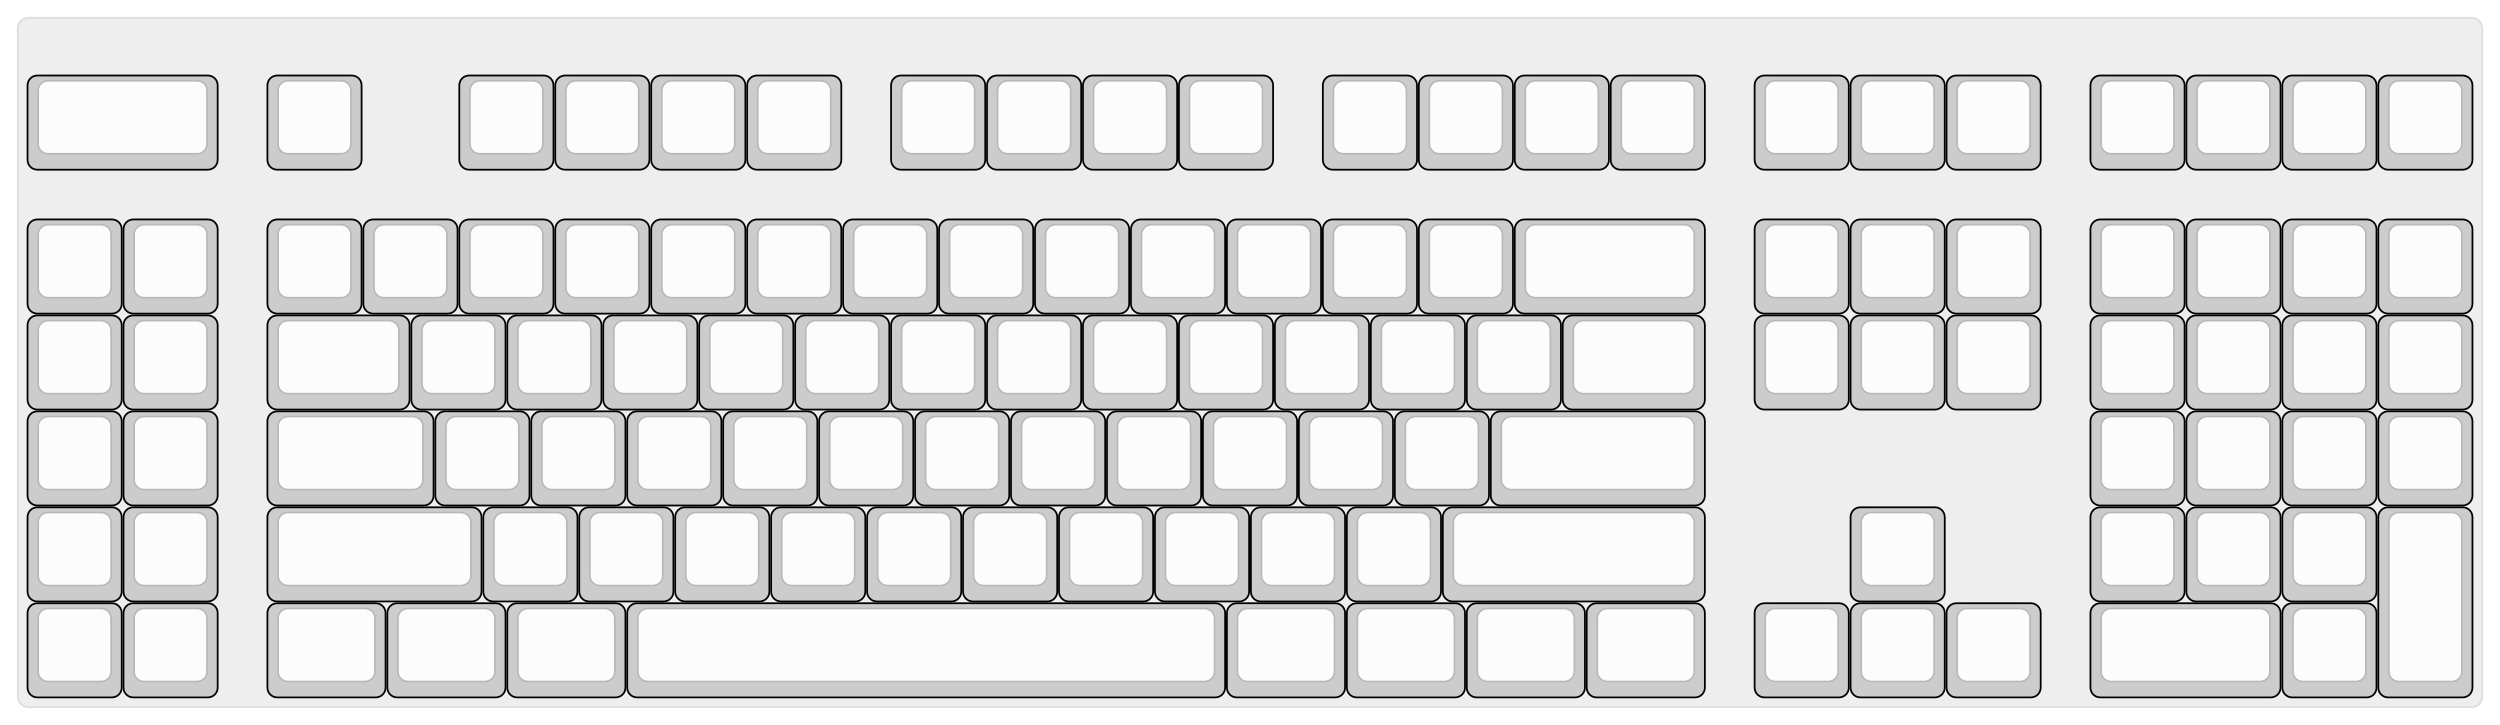
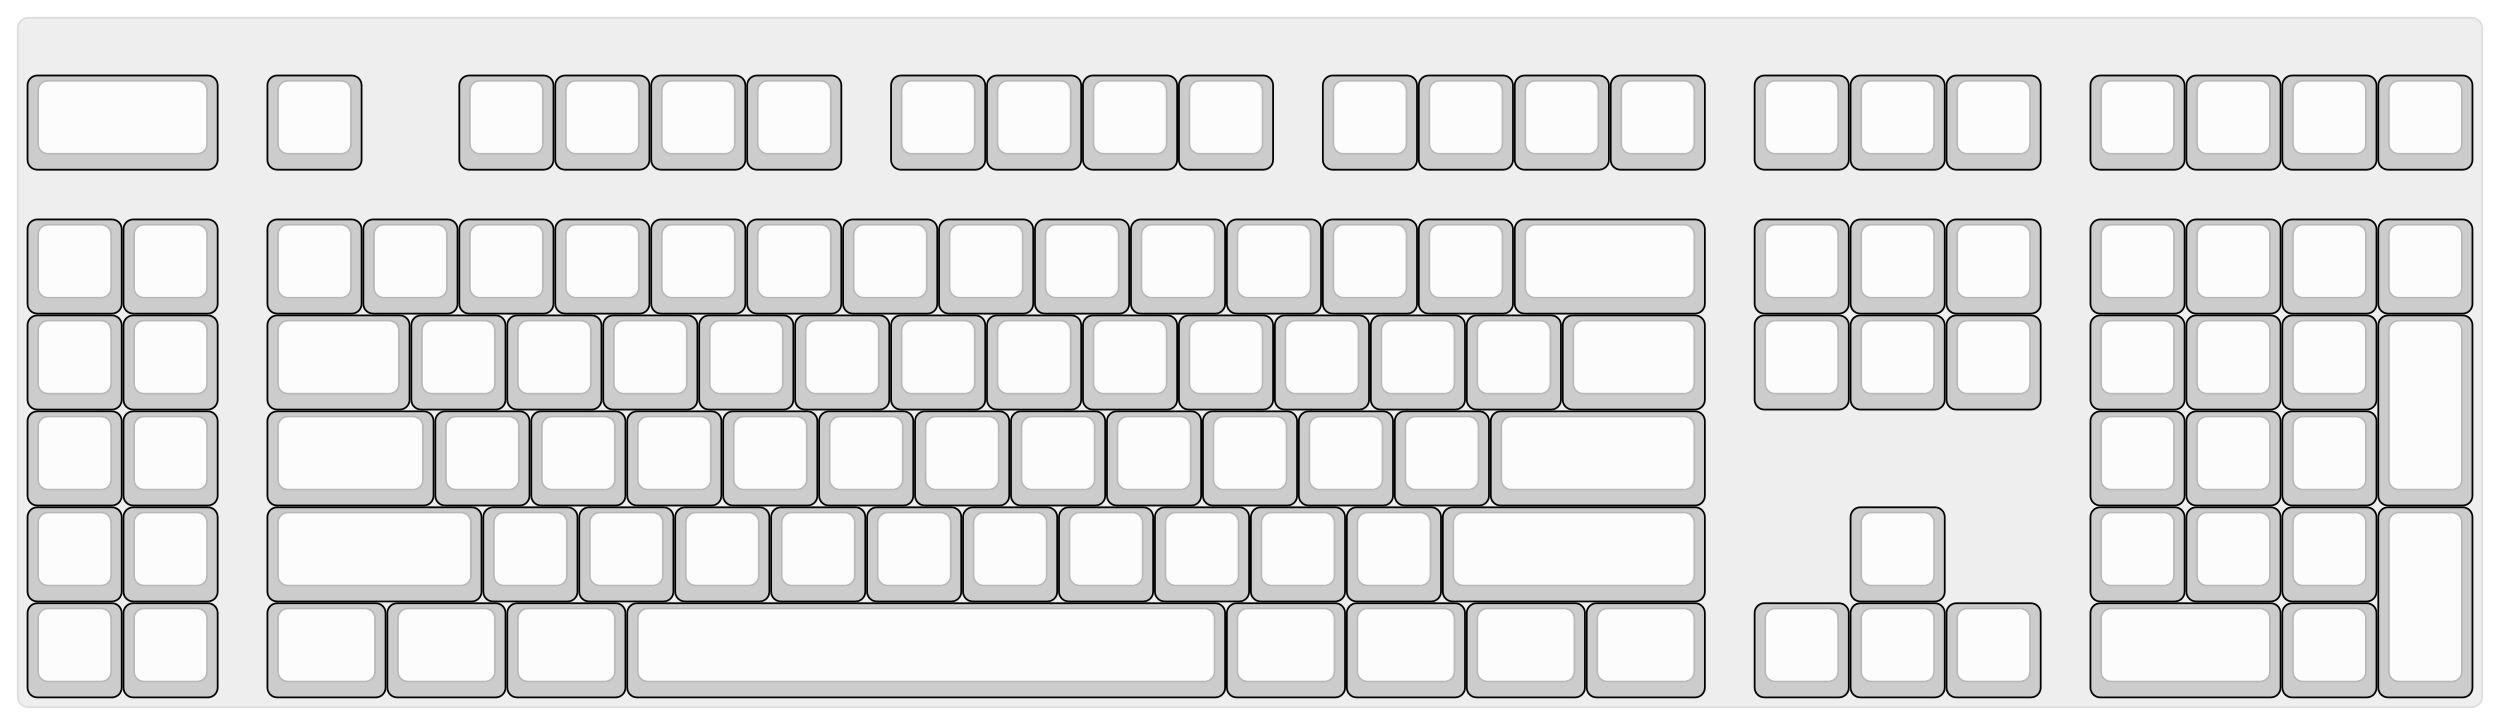
<svg xmlns="http://www.w3.org/2000/svg" xmlns:xlink="http://www.w3.org/1999/xlink" width="1407px" height="408px" viewBox="0 0 1407 408">
  <style type="text/css">
    .keycap .border { stroke: black; stroke-width: 2; }
    .keycap .inner.border { stroke: rgba(0,0,0,.1); }
    </style>
  <defs>
    <linearGradient id="DCS">
      <stop offset="0%" stop-color="black" stop-opacity="0" />
      <stop offset="40%" stop-color="black" stop-opacity="0.1" />
      <stop offset="60%" stop-color="black" stop-opacity="0.1" />
      <stop offset="100%" stop-color="black" stop-opacity="0" />
    </linearGradient>
    <linearGradient id="SPACE" x1="0%" x2="0%" y1="0%" y2="100%">
      <stop offset="0%" stop-color="black" stop-opacity="0.1" />
      <stop offset="20%" stop-color="black" stop-opacity="0.0" />
      <stop offset="40%" stop-color="black" stop-opacity="0.0" />
      <stop offset="100%" stop-color="black" stop-opacity="0.1" />
    </linearGradient>
    <radialGradient id="DSA">
      <stop offset="0%" stop-color="black" stop-opacity="0.1" />
      <stop offset="10%" stop-color="black" stop-opacity="0.1" />
      <stop offset="100%" stop-color="black" stop-opacity="0" />
    </radialGradient>
    <radialGradient id="SA" xlink:href="#DSA" />
  </defs>
  <g transform="translate(10,10)">
    <rect width="1387" height="388" stroke="#ddd" stroke-width="1" fill="#eeeeee" rx="6" />
    <g transform="translate(5,5)">
      <g class="  keycap">
        <rect x="1" y="28" width="106" height="52" rx="5" fill="#cccccc" class="outer border" />
        <rect x="1" y="28" width="106" height="52" rx="5" fill="#cccccc" />
        <rect x="7" y="31" width="94" height="40" rx="5" fill="#fcfcfc" class="inner border" />
        <rect x="7" y="31" width="94" height="40" rx="5" fill="#fcfcfc" />
      </g>
      <g class="  keycap">
        <rect x="136" y="28" width="52" height="52" rx="5" fill="#cccccc" class="outer border" />
        <rect x="136" y="28" width="52" height="52" rx="5" fill="#cccccc" />
        <rect x="142" y="31" width="40" height="40" rx="5" fill="#fcfcfc" class="inner border" />
        <rect x="142" y="31" width="40" height="40" rx="5" fill="#fcfcfc" />
      </g>
      <g class="  keycap">
        <rect x="244" y="28" width="52" height="52" rx="5" fill="#cccccc" class="outer border" />
        <rect x="244" y="28" width="52" height="52" rx="5" fill="#cccccc" />
        <rect x="250" y="31" width="40" height="40" rx="5" fill="#fcfcfc" class="inner border" />
        <rect x="250" y="31" width="40" height="40" rx="5" fill="#fcfcfc" />
      </g>
      <g class="  keycap">
        <rect x="298" y="28" width="52" height="52" rx="5" fill="#cccccc" class="outer border" />
        <rect x="298" y="28" width="52" height="52" rx="5" fill="#cccccc" />
        <rect x="304" y="31" width="40" height="40" rx="5" fill="#fcfcfc" class="inner border" />
        <rect x="304" y="31" width="40" height="40" rx="5" fill="#fcfcfc" />
      </g>
      <g class="  keycap">
        <rect x="352" y="28" width="52" height="52" rx="5" fill="#cccccc" class="outer border" />
        <rect x="352" y="28" width="52" height="52" rx="5" fill="#cccccc" />
        <rect x="358" y="31" width="40" height="40" rx="5" fill="#fcfcfc" class="inner border" />
        <rect x="358" y="31" width="40" height="40" rx="5" fill="#fcfcfc" />
      </g>
      <g class="  keycap">
        <rect x="406" y="28" width="52" height="52" rx="5" fill="#cccccc" class="outer border" />
        <rect x="406" y="28" width="52" height="52" rx="5" fill="#cccccc" />
        <rect x="412" y="31" width="40" height="40" rx="5" fill="#fcfcfc" class="inner border" />
        <rect x="412" y="31" width="40" height="40" rx="5" fill="#fcfcfc" />
      </g>
      <g class="  keycap">
        <rect x="487" y="28" width="52" height="52" rx="5" fill="#cccccc" class="outer border" />
        <rect x="487" y="28" width="52" height="52" rx="5" fill="#cccccc" />
        <rect x="493" y="31" width="40" height="40" rx="5" fill="#fcfcfc" class="inner border" />
        <rect x="493" y="31" width="40" height="40" rx="5" fill="#fcfcfc" />
      </g>
      <g class="  keycap">
        <rect x="541" y="28" width="52" height="52" rx="5" fill="#cccccc" class="outer border" />
        <rect x="541" y="28" width="52" height="52" rx="5" fill="#cccccc" />
        <rect x="547" y="31" width="40" height="40" rx="5" fill="#fcfcfc" class="inner border" />
        <rect x="547" y="31" width="40" height="40" rx="5" fill="#fcfcfc" />
      </g>
      <g class="  keycap">
        <rect x="595" y="28" width="52" height="52" rx="5" fill="#cccccc" class="outer border" />
        <rect x="595" y="28" width="52" height="52" rx="5" fill="#cccccc" />
        <rect x="601" y="31" width="40" height="40" rx="5" fill="#fcfcfc" class="inner border" />
        <rect x="601" y="31" width="40" height="40" rx="5" fill="#fcfcfc" />
      </g>
      <g class="  keycap">
        <rect x="649" y="28" width="52" height="52" rx="5" fill="#cccccc" class="outer border" />
        <rect x="649" y="28" width="52" height="52" rx="5" fill="#cccccc" />
        <rect x="655" y="31" width="40" height="40" rx="5" fill="#fcfcfc" class="inner border" />
        <rect x="655" y="31" width="40" height="40" rx="5" fill="#fcfcfc" />
      </g>
      <g class="  keycap">
        <rect x="730" y="28" width="52" height="52" rx="5" fill="#cccccc" class="outer border" />
        <rect x="730" y="28" width="52" height="52" rx="5" fill="#cccccc" />
        <rect x="736" y="31" width="40" height="40" rx="5" fill="#fcfcfc" class="inner border" />
        <rect x="736" y="31" width="40" height="40" rx="5" fill="#fcfcfc" />
      </g>
      <g class="  keycap">
        <rect x="784" y="28" width="52" height="52" rx="5" fill="#cccccc" class="outer border" />
        <rect x="784" y="28" width="52" height="52" rx="5" fill="#cccccc" />
        <rect x="790" y="31" width="40" height="40" rx="5" fill="#fcfcfc" class="inner border" />
        <rect x="790" y="31" width="40" height="40" rx="5" fill="#fcfcfc" />
      </g>
      <g class="  keycap">
        <rect x="838" y="28" width="52" height="52" rx="5" fill="#cccccc" class="outer border" />
        <rect x="838" y="28" width="52" height="52" rx="5" fill="#cccccc" />
        <rect x="844" y="31" width="40" height="40" rx="5" fill="#fcfcfc" class="inner border" />
        <rect x="844" y="31" width="40" height="40" rx="5" fill="#fcfcfc" />
      </g>
      <g class="  keycap">
        <rect x="892" y="28" width="52" height="52" rx="5" fill="#cccccc" class="outer border" />
        <rect x="892" y="28" width="52" height="52" rx="5" fill="#cccccc" />
        <rect x="898" y="31" width="40" height="40" rx="5" fill="#fcfcfc" class="inner border" />
        <rect x="898" y="31" width="40" height="40" rx="5" fill="#fcfcfc" />
      </g>
      <g class="  keycap">
        <rect x="973" y="28" width="52" height="52" rx="5" fill="#cccccc" class="outer border" />
        <rect x="973" y="28" width="52" height="52" rx="5" fill="#cccccc" />
        <rect x="979" y="31" width="40" height="40" rx="5" fill="#fcfcfc" class="inner border" />
        <rect x="979" y="31" width="40" height="40" rx="5" fill="#fcfcfc" />
      </g>
      <g class="  keycap">
        <rect x="1027" y="28" width="52" height="52" rx="5" fill="#cccccc" class="outer border" />
        <rect x="1027" y="28" width="52" height="52" rx="5" fill="#cccccc" />
        <rect x="1033" y="31" width="40" height="40" rx="5" fill="#fcfcfc" class="inner border" />
        <rect x="1033" y="31" width="40" height="40" rx="5" fill="#fcfcfc" />
      </g>
      <g class="  keycap">
        <rect x="1081" y="28" width="52" height="52" rx="5" fill="#cccccc" class="outer border" />
        <rect x="1081" y="28" width="52" height="52" rx="5" fill="#cccccc" />
        <rect x="1087" y="31" width="40" height="40" rx="5" fill="#fcfcfc" class="inner border" />
        <rect x="1087" y="31" width="40" height="40" rx="5" fill="#fcfcfc" />
      </g>
      <g class="  keycap">
        <rect x="1162" y="28" width="52" height="52" rx="5" fill="#cccccc" class="outer border" />
        <rect x="1162" y="28" width="52" height="52" rx="5" fill="#cccccc" />
        <rect x="1168" y="31" width="40" height="40" rx="5" fill="#fcfcfc" class="inner border" />
        <rect x="1168" y="31" width="40" height="40" rx="5" fill="#fcfcfc" />
      </g>
      <g class="  keycap">
        <rect x="1216" y="28" width="52" height="52" rx="5" fill="#cccccc" class="outer border" />
        <rect x="1216" y="28" width="52" height="52" rx="5" fill="#cccccc" />
        <rect x="1222" y="31" width="40" height="40" rx="5" fill="#fcfcfc" class="inner border" />
        <rect x="1222" y="31" width="40" height="40" rx="5" fill="#fcfcfc" />
      </g>
      <g class="  keycap">
        <rect x="1270" y="28" width="52" height="52" rx="5" fill="#cccccc" class="outer border" />
        <rect x="1270" y="28" width="52" height="52" rx="5" fill="#cccccc" />
        <rect x="1276" y="31" width="40" height="40" rx="5" fill="#fcfcfc" class="inner border" />
        <rect x="1276" y="31" width="40" height="40" rx="5" fill="#fcfcfc" />
      </g>
      <g class="  keycap">
        <rect x="1324" y="28" width="52" height="52" rx="5" fill="#cccccc" class="outer border" />
        <rect x="1324" y="28" width="52" height="52" rx="5" fill="#cccccc" />
        <rect x="1330" y="31" width="40" height="40" rx="5" fill="#fcfcfc" class="inner border" />
        <rect x="1330" y="31" width="40" height="40" rx="5" fill="#fcfcfc" />
      </g>
      <g class="  keycap">
        <rect x="1" y="109" width="52" height="52" rx="5" fill="#cccccc" class="outer border" />
        <rect x="1" y="109" width="52" height="52" rx="5" fill="#cccccc" />
        <rect x="7" y="112" width="40" height="40" rx="5" fill="#fcfcfc" class="inner border" />
        <rect x="7" y="112" width="40" height="40" rx="5" fill="#fcfcfc" />
      </g>
      <g class="  keycap">
        <rect x="55" y="109" width="52" height="52" rx="5" fill="#cccccc" class="outer border" />
        <rect x="55" y="109" width="52" height="52" rx="5" fill="#cccccc" />
        <rect x="61" y="112" width="40" height="40" rx="5" fill="#fcfcfc" class="inner border" />
        <rect x="61" y="112" width="40" height="40" rx="5" fill="#fcfcfc" />
      </g>
      <g class="  keycap">
        <rect x="136" y="109" width="52" height="52" rx="5" fill="#cccccc" class="outer border" />
        <rect x="136" y="109" width="52" height="52" rx="5" fill="#cccccc" />
        <rect x="142" y="112" width="40" height="40" rx="5" fill="#fcfcfc" class="inner border" />
        <rect x="142" y="112" width="40" height="40" rx="5" fill="#fcfcfc" />
      </g>
      <g class="  keycap">
        <rect x="190" y="109" width="52" height="52" rx="5" fill="#cccccc" class="outer border" />
        <rect x="190" y="109" width="52" height="52" rx="5" fill="#cccccc" />
        <rect x="196" y="112" width="40" height="40" rx="5" fill="#fcfcfc" class="inner border" />
        <rect x="196" y="112" width="40" height="40" rx="5" fill="#fcfcfc" />
      </g>
      <g class="  keycap">
        <rect x="244" y="109" width="52" height="52" rx="5" fill="#cccccc" class="outer border" />
        <rect x="244" y="109" width="52" height="52" rx="5" fill="#cccccc" />
        <rect x="250" y="112" width="40" height="40" rx="5" fill="#fcfcfc" class="inner border" />
        <rect x="250" y="112" width="40" height="40" rx="5" fill="#fcfcfc" />
      </g>
      <g class="  keycap">
        <rect x="298" y="109" width="52" height="52" rx="5" fill="#cccccc" class="outer border" />
        <rect x="298" y="109" width="52" height="52" rx="5" fill="#cccccc" />
        <rect x="304" y="112" width="40" height="40" rx="5" fill="#fcfcfc" class="inner border" />
        <rect x="304" y="112" width="40" height="40" rx="5" fill="#fcfcfc" />
      </g>
      <g class="  keycap">
        <rect x="352" y="109" width="52" height="52" rx="5" fill="#cccccc" class="outer border" />
        <rect x="352" y="109" width="52" height="52" rx="5" fill="#cccccc" />
        <rect x="358" y="112" width="40" height="40" rx="5" fill="#fcfcfc" class="inner border" />
        <rect x="358" y="112" width="40" height="40" rx="5" fill="#fcfcfc" />
      </g>
      <g class="  keycap">
        <rect x="406" y="109" width="52" height="52" rx="5" fill="#cccccc" class="outer border" />
        <rect x="406" y="109" width="52" height="52" rx="5" fill="#cccccc" />
        <rect x="412" y="112" width="40" height="40" rx="5" fill="#fcfcfc" class="inner border" />
        <rect x="412" y="112" width="40" height="40" rx="5" fill="#fcfcfc" />
      </g>
      <g class="  keycap">
        <rect x="460" y="109" width="52" height="52" rx="5" fill="#cccccc" class="outer border" />
        <rect x="460" y="109" width="52" height="52" rx="5" fill="#cccccc" />
        <rect x="466" y="112" width="40" height="40" rx="5" fill="#fcfcfc" class="inner border" />
        <rect x="466" y="112" width="40" height="40" rx="5" fill="#fcfcfc" />
      </g>
      <g class="  keycap">
        <rect x="514" y="109" width="52" height="52" rx="5" fill="#cccccc" class="outer border" />
        <rect x="514" y="109" width="52" height="52" rx="5" fill="#cccccc" />
        <rect x="520" y="112" width="40" height="40" rx="5" fill="#fcfcfc" class="inner border" />
        <rect x="520" y="112" width="40" height="40" rx="5" fill="#fcfcfc" />
      </g>
      <g class="  keycap">
        <rect x="568" y="109" width="52" height="52" rx="5" fill="#cccccc" class="outer border" />
        <rect x="568" y="109" width="52" height="52" rx="5" fill="#cccccc" />
        <rect x="574" y="112" width="40" height="40" rx="5" fill="#fcfcfc" class="inner border" />
        <rect x="574" y="112" width="40" height="40" rx="5" fill="#fcfcfc" />
      </g>
      <g class="  keycap">
        <rect x="622" y="109" width="52" height="52" rx="5" fill="#cccccc" class="outer border" />
        <rect x="622" y="109" width="52" height="52" rx="5" fill="#cccccc" />
        <rect x="628" y="112" width="40" height="40" rx="5" fill="#fcfcfc" class="inner border" />
        <rect x="628" y="112" width="40" height="40" rx="5" fill="#fcfcfc" />
      </g>
      <g class="  keycap">
        <rect x="676" y="109" width="52" height="52" rx="5" fill="#cccccc" class="outer border" />
        <rect x="676" y="109" width="52" height="52" rx="5" fill="#cccccc" />
        <rect x="682" y="112" width="40" height="40" rx="5" fill="#fcfcfc" class="inner border" />
        <rect x="682" y="112" width="40" height="40" rx="5" fill="#fcfcfc" />
      </g>
      <g class="  keycap">
        <rect x="730" y="109" width="52" height="52" rx="5" fill="#cccccc" class="outer border" />
        <rect x="730" y="109" width="52" height="52" rx="5" fill="#cccccc" />
        <rect x="736" y="112" width="40" height="40" rx="5" fill="#fcfcfc" class="inner border" />
        <rect x="736" y="112" width="40" height="40" rx="5" fill="#fcfcfc" />
      </g>
      <g class="  keycap">
        <rect x="784" y="109" width="52" height="52" rx="5" fill="#cccccc" class="outer border" />
        <rect x="784" y="109" width="52" height="52" rx="5" fill="#cccccc" />
        <rect x="790" y="112" width="40" height="40" rx="5" fill="#fcfcfc" class="inner border" />
        <rect x="790" y="112" width="40" height="40" rx="5" fill="#fcfcfc" />
      </g>
      <g class="  keycap">
        <rect x="838" y="109" width="106" height="52" rx="5" fill="#cccccc" class="outer border" />
        <rect x="838" y="109" width="106" height="52" rx="5" fill="#cccccc" />
        <rect x="844" y="112" width="94" height="40" rx="5" fill="#fcfcfc" class="inner border" />
        <rect x="844" y="112" width="94" height="40" rx="5" fill="#fcfcfc" />
      </g>
      <g class="  keycap">
        <rect x="973" y="109" width="52" height="52" rx="5" fill="#cccccc" class="outer border" />
        <rect x="973" y="109" width="52" height="52" rx="5" fill="#cccccc" />
        <rect x="979" y="112" width="40" height="40" rx="5" fill="#fcfcfc" class="inner border" />
        <rect x="979" y="112" width="40" height="40" rx="5" fill="#fcfcfc" />
      </g>
      <g class="  keycap">
        <rect x="1027" y="109" width="52" height="52" rx="5" fill="#cccccc" class="outer border" />
        <rect x="1027" y="109" width="52" height="52" rx="5" fill="#cccccc" />
        <rect x="1033" y="112" width="40" height="40" rx="5" fill="#fcfcfc" class="inner border" />
        <rect x="1033" y="112" width="40" height="40" rx="5" fill="#fcfcfc" />
      </g>
      <g class="  keycap">
        <rect x="1081" y="109" width="52" height="52" rx="5" fill="#cccccc" class="outer border" />
        <rect x="1081" y="109" width="52" height="52" rx="5" fill="#cccccc" />
        <rect x="1087" y="112" width="40" height="40" rx="5" fill="#fcfcfc" class="inner border" />
        <rect x="1087" y="112" width="40" height="40" rx="5" fill="#fcfcfc" />
      </g>
      <g class="  keycap">
        <rect x="1162" y="109" width="52" height="52" rx="5" fill="#cccccc" class="outer border" />
        <rect x="1162" y="109" width="52" height="52" rx="5" fill="#cccccc" />
        <rect x="1168" y="112" width="40" height="40" rx="5" fill="#fcfcfc" class="inner border" />
        <rect x="1168" y="112" width="40" height="40" rx="5" fill="#fcfcfc" />
      </g>
      <g class="  keycap">
        <rect x="1216" y="109" width="52" height="52" rx="5" fill="#cccccc" class="outer border" />
        <rect x="1216" y="109" width="52" height="52" rx="5" fill="#cccccc" />
        <rect x="1222" y="112" width="40" height="40" rx="5" fill="#fcfcfc" class="inner border" />
        <rect x="1222" y="112" width="40" height="40" rx="5" fill="#fcfcfc" />
      </g>
      <g class="  keycap">
        <rect x="1270" y="109" width="52" height="52" rx="5" fill="#cccccc" class="outer border" />
        <rect x="1270" y="109" width="52" height="52" rx="5" fill="#cccccc" />
        <rect x="1276" y="112" width="40" height="40" rx="5" fill="#fcfcfc" class="inner border" />
        <rect x="1276" y="112" width="40" height="40" rx="5" fill="#fcfcfc" />
      </g>
      <g class="  keycap">
        <rect x="1324" y="109" width="52" height="52" rx="5" fill="#cccccc" class="outer border" />
        <rect x="1324" y="109" width="52" height="52" rx="5" fill="#cccccc" />
        <rect x="1330" y="112" width="40" height="40" rx="5" fill="#fcfcfc" class="inner border" />
        <rect x="1330" y="112" width="40" height="40" rx="5" fill="#fcfcfc" />
      </g>
      <g class="  keycap">
        <rect x="1" y="163" width="52" height="52" rx="5" fill="#cccccc" class="outer border" />
        <rect x="1" y="163" width="52" height="52" rx="5" fill="#cccccc" />
        <rect x="7" y="166" width="40" height="40" rx="5" fill="#fcfcfc" class="inner border" />
        <rect x="7" y="166" width="40" height="40" rx="5" fill="#fcfcfc" />
      </g>
      <g class="  keycap">
        <rect x="55" y="163" width="52" height="52" rx="5" fill="#cccccc" class="outer border" />
        <rect x="55" y="163" width="52" height="52" rx="5" fill="#cccccc" />
        <rect x="61" y="166" width="40" height="40" rx="5" fill="#fcfcfc" class="inner border" />
        <rect x="61" y="166" width="40" height="40" rx="5" fill="#fcfcfc" />
      </g>
      <g class="  keycap">
        <rect x="136" y="163" width="79" height="52" rx="5" fill="#cccccc" class="outer border" />
        <rect x="136" y="163" width="79" height="52" rx="5" fill="#cccccc" />
        <rect x="142" y="166" width="67" height="40" rx="5" fill="#fcfcfc" class="inner border" />
        <rect x="142" y="166" width="67" height="40" rx="5" fill="#fcfcfc" />
      </g>
      <g class="  keycap">
        <rect x="217" y="163" width="52" height="52" rx="5" fill="#cccccc" class="outer border" />
        <rect x="217" y="163" width="52" height="52" rx="5" fill="#cccccc" />
        <rect x="223" y="166" width="40" height="40" rx="5" fill="#fcfcfc" class="inner border" />
        <rect x="223" y="166" width="40" height="40" rx="5" fill="#fcfcfc" />
      </g>
      <g class="  keycap">
        <rect x="271" y="163" width="52" height="52" rx="5" fill="#cccccc" class="outer border" />
        <rect x="271" y="163" width="52" height="52" rx="5" fill="#cccccc" />
        <rect x="277" y="166" width="40" height="40" rx="5" fill="#fcfcfc" class="inner border" />
        <rect x="277" y="166" width="40" height="40" rx="5" fill="#fcfcfc" />
      </g>
      <g class="  keycap">
        <rect x="325" y="163" width="52" height="52" rx="5" fill="#cccccc" class="outer border" />
        <rect x="325" y="163" width="52" height="52" rx="5" fill="#cccccc" />
        <rect x="331" y="166" width="40" height="40" rx="5" fill="#fcfcfc" class="inner border" />
        <rect x="331" y="166" width="40" height="40" rx="5" fill="#fcfcfc" />
      </g>
      <g class="  keycap">
        <rect x="379" y="163" width="52" height="52" rx="5" fill="#cccccc" class="outer border" />
        <rect x="379" y="163" width="52" height="52" rx="5" fill="#cccccc" />
        <rect x="385" y="166" width="40" height="40" rx="5" fill="#fcfcfc" class="inner border" />
        <rect x="385" y="166" width="40" height="40" rx="5" fill="#fcfcfc" />
      </g>
      <g class="  keycap">
        <rect x="433" y="163" width="52" height="52" rx="5" fill="#cccccc" class="outer border" />
        <rect x="433" y="163" width="52" height="52" rx="5" fill="#cccccc" />
        <rect x="439" y="166" width="40" height="40" rx="5" fill="#fcfcfc" class="inner border" />
        <rect x="439" y="166" width="40" height="40" rx="5" fill="#fcfcfc" />
      </g>
      <g class="  keycap">
        <rect x="487" y="163" width="52" height="52" rx="5" fill="#cccccc" class="outer border" />
        <rect x="487" y="163" width="52" height="52" rx="5" fill="#cccccc" />
        <rect x="493" y="166" width="40" height="40" rx="5" fill="#fcfcfc" class="inner border" />
        <rect x="493" y="166" width="40" height="40" rx="5" fill="#fcfcfc" />
      </g>
      <g class="  keycap">
        <rect x="541" y="163" width="52" height="52" rx="5" fill="#cccccc" class="outer border" />
        <rect x="541" y="163" width="52" height="52" rx="5" fill="#cccccc" />
        <rect x="547" y="166" width="40" height="40" rx="5" fill="#fcfcfc" class="inner border" />
        <rect x="547" y="166" width="40" height="40" rx="5" fill="#fcfcfc" />
      </g>
      <g class="  keycap">
        <rect x="595" y="163" width="52" height="52" rx="5" fill="#cccccc" class="outer border" />
        <rect x="595" y="163" width="52" height="52" rx="5" fill="#cccccc" />
        <rect x="601" y="166" width="40" height="40" rx="5" fill="#fcfcfc" class="inner border" />
        <rect x="601" y="166" width="40" height="40" rx="5" fill="#fcfcfc" />
      </g>
      <g class="  keycap">
        <rect x="649" y="163" width="52" height="52" rx="5" fill="#cccccc" class="outer border" />
        <rect x="649" y="163" width="52" height="52" rx="5" fill="#cccccc" />
        <rect x="655" y="166" width="40" height="40" rx="5" fill="#fcfcfc" class="inner border" />
        <rect x="655" y="166" width="40" height="40" rx="5" fill="#fcfcfc" />
      </g>
      <g class="  keycap">
        <rect x="703" y="163" width="52" height="52" rx="5" fill="#cccccc" class="outer border" />
        <rect x="703" y="163" width="52" height="52" rx="5" fill="#cccccc" />
        <rect x="709" y="166" width="40" height="40" rx="5" fill="#fcfcfc" class="inner border" />
        <rect x="709" y="166" width="40" height="40" rx="5" fill="#fcfcfc" />
      </g>
      <g class="  keycap">
        <rect x="757" y="163" width="52" height="52" rx="5" fill="#cccccc" class="outer border" />
        <rect x="757" y="163" width="52" height="52" rx="5" fill="#cccccc" />
        <rect x="763" y="166" width="40" height="40" rx="5" fill="#fcfcfc" class="inner border" />
        <rect x="763" y="166" width="40" height="40" rx="5" fill="#fcfcfc" />
      </g>
      <g class="  keycap">
        <rect x="811" y="163" width="52" height="52" rx="5" fill="#cccccc" class="outer border" />
        <rect x="811" y="163" width="52" height="52" rx="5" fill="#cccccc" />
        <rect x="817" y="166" width="40" height="40" rx="5" fill="#fcfcfc" class="inner border" />
        <rect x="817" y="166" width="40" height="40" rx="5" fill="#fcfcfc" />
      </g>
      <g class="  keycap">
        <rect x="865" y="163" width="79" height="52" rx="5" fill="#cccccc" class="outer border" />
        <rect x="865" y="163" width="79" height="52" rx="5" fill="#cccccc" />
        <rect x="871" y="166" width="67" height="40" rx="5" fill="#fcfcfc" class="inner border" />
        <rect x="871" y="166" width="67" height="40" rx="5" fill="#fcfcfc" />
      </g>
      <g class="  keycap">
        <rect x="973" y="163" width="52" height="52" rx="5" fill="#cccccc" class="outer border" />
        <rect x="973" y="163" width="52" height="52" rx="5" fill="#cccccc" />
        <rect x="979" y="166" width="40" height="40" rx="5" fill="#fcfcfc" class="inner border" />
        <rect x="979" y="166" width="40" height="40" rx="5" fill="#fcfcfc" />
      </g>
      <g class="  keycap">
        <rect x="1027" y="163" width="52" height="52" rx="5" fill="#cccccc" class="outer border" />
        <rect x="1027" y="163" width="52" height="52" rx="5" fill="#cccccc" />
        <rect x="1033" y="166" width="40" height="40" rx="5" fill="#fcfcfc" class="inner border" />
        <rect x="1033" y="166" width="40" height="40" rx="5" fill="#fcfcfc" />
      </g>
      <g class="  keycap">
        <rect x="1081" y="163" width="52" height="52" rx="5" fill="#cccccc" class="outer border" />
        <rect x="1081" y="163" width="52" height="52" rx="5" fill="#cccccc" />
        <rect x="1087" y="166" width="40" height="40" rx="5" fill="#fcfcfc" class="inner border" />
        <rect x="1087" y="166" width="40" height="40" rx="5" fill="#fcfcfc" />
      </g>
      <g class="  keycap">
        <rect x="1162" y="163" width="52" height="52" rx="5" fill="#cccccc" class="outer border" />
        <rect x="1162" y="163" width="52" height="52" rx="5" fill="#cccccc" />
        <rect x="1168" y="166" width="40" height="40" rx="5" fill="#fcfcfc" class="inner border" />
        <rect x="1168" y="166" width="40" height="40" rx="5" fill="#fcfcfc" />
      </g>
      <g class="  keycap">
        <rect x="1216" y="163" width="52" height="52" rx="5" fill="#cccccc" class="outer border" />
        <rect x="1216" y="163" width="52" height="52" rx="5" fill="#cccccc" />
        <rect x="1222" y="166" width="40" height="40" rx="5" fill="#fcfcfc" class="inner border" />
        <rect x="1222" y="166" width="40" height="40" rx="5" fill="#fcfcfc" />
      </g>
      <g class="  keycap">
        <rect x="1270" y="163" width="52" height="52" rx="5" fill="#cccccc" class="outer border" />
        <rect x="1270" y="163" width="52" height="52" rx="5" fill="#cccccc" />
        <rect x="1276" y="166" width="40" height="40" rx="5" fill="#fcfcfc" class="inner border" />
        <rect x="1276" y="166" width="40" height="40" rx="5" fill="#fcfcfc" />
      </g>
      <g class="  keycap">
-         <rect x="1324" y="163" width="52" height="52" rx="5" fill="#cccccc" class="outer border" />
-         <rect x="1324" y="163" width="52" height="52" rx="5" fill="#cccccc" />
-         <rect x="1330" y="166" width="40" height="40" rx="5" fill="#fcfcfc" class="inner border" />
-         <rect x="1330" y="166" width="40" height="40" rx="5" fill="#fcfcfc" />
+         <rect x="1324" y="163" width="52" height="106" rx="5" fill="#cccccc" class="outer border" />
+         <rect x="1324" y="163" width="52" height="106" rx="5" fill="#cccccc" />
+         <rect x="1330" y="166" width="40" height="94" rx="5" fill="#fcfcfc" class="inner border" />
+         <rect x="1330" y="166" width="40" height="94" rx="5" fill="#fcfcfc" />
      </g>
      <g class="  keycap">
        <rect x="1" y="217" width="52" height="52" rx="5" fill="#cccccc" class="outer border" />
        <rect x="1" y="217" width="52" height="52" rx="5" fill="#cccccc" />
        <rect x="7" y="220" width="40" height="40" rx="5" fill="#fcfcfc" class="inner border" />
        <rect x="7" y="220" width="40" height="40" rx="5" fill="#fcfcfc" />
      </g>
      <g class="  keycap">
        <rect x="55" y="217" width="52" height="52" rx="5" fill="#cccccc" class="outer border" />
        <rect x="55" y="217" width="52" height="52" rx="5" fill="#cccccc" />
        <rect x="61" y="220" width="40" height="40" rx="5" fill="#fcfcfc" class="inner border" />
        <rect x="61" y="220" width="40" height="40" rx="5" fill="#fcfcfc" />
      </g>
      <g class="  keycap">
        <rect x="136" y="217" width="92.5" height="52" rx="5" fill="#cccccc" class="outer border" />
        <rect x="136" y="217" width="92.5" height="52" rx="5" fill="#cccccc" />
        <rect x="142" y="220" width="80.5" height="40" rx="5" fill="#fcfcfc" class="inner border" />
        <rect x="142" y="220" width="80.5" height="40" rx="5" fill="#fcfcfc" />
      </g>
      <g class="  keycap">
        <rect x="230.5" y="217" width="52" height="52" rx="5" fill="#cccccc" class="outer border" />
        <rect x="230.5" y="217" width="52" height="52" rx="5" fill="#cccccc" />
        <rect x="236.5" y="220" width="40" height="40" rx="5" fill="#fcfcfc" class="inner border" />
        <rect x="236.5" y="220" width="40" height="40" rx="5" fill="#fcfcfc" />
      </g>
      <g class="  keycap">
        <rect x="284.5" y="217" width="52" height="52" rx="5" fill="#cccccc" class="outer border" />
        <rect x="284.5" y="217" width="52" height="52" rx="5" fill="#cccccc" />
        <rect x="290.5" y="220" width="40" height="40" rx="5" fill="#fcfcfc" class="inner border" />
        <rect x="290.5" y="220" width="40" height="40" rx="5" fill="#fcfcfc" />
      </g>
      <g class="  keycap">
        <rect x="338.5" y="217" width="52" height="52" rx="5" fill="#cccccc" class="outer border" />
        <rect x="338.5" y="217" width="52" height="52" rx="5" fill="#cccccc" />
        <rect x="344.5" y="220" width="40" height="40" rx="5" fill="#fcfcfc" class="inner border" />
        <rect x="344.5" y="220" width="40" height="40" rx="5" fill="#fcfcfc" />
      </g>
      <g class="  keycap">
        <rect x="392.5" y="217" width="52" height="52" rx="5" fill="#cccccc" class="outer border" />
        <rect x="392.5" y="217" width="52" height="52" rx="5" fill="#cccccc" />
        <rect x="398.5" y="220" width="40" height="40" rx="5" fill="#fcfcfc" class="inner border" />
        <rect x="398.5" y="220" width="40" height="40" rx="5" fill="#fcfcfc" />
      </g>
      <g class="  keycap">
        <rect x="446.5" y="217" width="52" height="52" rx="5" fill="#cccccc" class="outer border" />
        <rect x="446.5" y="217" width="52" height="52" rx="5" fill="#cccccc" />
        <rect x="452.5" y="220" width="40" height="40" rx="5" fill="#fcfcfc" class="inner border" />
        <rect x="452.5" y="220" width="40" height="40" rx="5" fill="#fcfcfc" />
      </g>
      <g class="  keycap">
        <rect x="500.5" y="217" width="52" height="52" rx="5" fill="#cccccc" class="outer border" />
        <rect x="500.5" y="217" width="52" height="52" rx="5" fill="#cccccc" />
        <rect x="506.5" y="220" width="40" height="40" rx="5" fill="#fcfcfc" class="inner border" />
        <rect x="506.5" y="220" width="40" height="40" rx="5" fill="#fcfcfc" />
      </g>
      <g class="  keycap">
        <rect x="554.5" y="217" width="52" height="52" rx="5" fill="#cccccc" class="outer border" />
        <rect x="554.5" y="217" width="52" height="52" rx="5" fill="#cccccc" />
        <rect x="560.5" y="220" width="40" height="40" rx="5" fill="#fcfcfc" class="inner border" />
        <rect x="560.5" y="220" width="40" height="40" rx="5" fill="#fcfcfc" />
      </g>
      <g class="  keycap">
        <rect x="608.5" y="217" width="52" height="52" rx="5" fill="#cccccc" class="outer border" />
        <rect x="608.5" y="217" width="52" height="52" rx="5" fill="#cccccc" />
        <rect x="614.5" y="220" width="40" height="40" rx="5" fill="#fcfcfc" class="inner border" />
        <rect x="614.5" y="220" width="40" height="40" rx="5" fill="#fcfcfc" />
      </g>
      <g class="  keycap">
        <rect x="662.5" y="217" width="52" height="52" rx="5" fill="#cccccc" class="outer border" />
        <rect x="662.5" y="217" width="52" height="52" rx="5" fill="#cccccc" />
        <rect x="668.5" y="220" width="40" height="40" rx="5" fill="#fcfcfc" class="inner border" />
        <rect x="668.5" y="220" width="40" height="40" rx="5" fill="#fcfcfc" />
      </g>
      <g class="  keycap">
        <rect x="716.5" y="217" width="52" height="52" rx="5" fill="#cccccc" class="outer border" />
        <rect x="716.5" y="217" width="52" height="52" rx="5" fill="#cccccc" />
        <rect x="722.5" y="220" width="40" height="40" rx="5" fill="#fcfcfc" class="inner border" />
        <rect x="722.5" y="220" width="40" height="40" rx="5" fill="#fcfcfc" />
      </g>
      <g class="  keycap">
        <rect x="770.5" y="217" width="52" height="52" rx="5" fill="#cccccc" class="outer border" />
        <rect x="770.5" y="217" width="52" height="52" rx="5" fill="#cccccc" />
        <rect x="776.5" y="220" width="40" height="40" rx="5" fill="#fcfcfc" class="inner border" />
        <rect x="776.5" y="220" width="40" height="40" rx="5" fill="#fcfcfc" />
      </g>
      <g class="  keycap">
        <rect x="824.5" y="217" width="119.5" height="52" rx="5" fill="#cccccc" class="outer border" />
        <rect x="824.5" y="217" width="119.5" height="52" rx="5" fill="#cccccc" />
        <rect x="830.5" y="220" width="107.5" height="40" rx="5" fill="#fcfcfc" class="inner border" />
        <rect x="830.5" y="220" width="107.5" height="40" rx="5" fill="#fcfcfc" />
      </g>
      <g class="  keycap">
        <rect x="1162" y="217" width="52" height="52" rx="5" fill="#cccccc" class="outer border" />
        <rect x="1162" y="217" width="52" height="52" rx="5" fill="#cccccc" />
        <rect x="1168" y="220" width="40" height="40" rx="5" fill="#fcfcfc" class="inner border" />
        <rect x="1168" y="220" width="40" height="40" rx="5" fill="#fcfcfc" />
      </g>
      <g class="  keycap">
        <rect x="1216" y="217" width="52" height="52" rx="5" fill="#cccccc" class="outer border" />
        <rect x="1216" y="217" width="52" height="52" rx="5" fill="#cccccc" />
        <rect x="1222" y="220" width="40" height="40" rx="5" fill="#fcfcfc" class="inner border" />
        <rect x="1222" y="220" width="40" height="40" rx="5" fill="#fcfcfc" />
      </g>
      <g class="  keycap">
        <rect x="1270" y="217" width="52" height="52" rx="5" fill="#cccccc" class="outer border" />
        <rect x="1270" y="217" width="52" height="52" rx="5" fill="#cccccc" />
        <rect x="1276" y="220" width="40" height="40" rx="5" fill="#fcfcfc" class="inner border" />
        <rect x="1276" y="220" width="40" height="40" rx="5" fill="#fcfcfc" />
      </g>
      <g class="  keycap">
-         <rect x="1324" y="217" width="52" height="52" rx="5" fill="#cccccc" class="outer border" />
-         <rect x="1324" y="217" width="52" height="52" rx="5" fill="#cccccc" />
-         <rect x="1330" y="220" width="40" height="40" rx="5" fill="#fcfcfc" class="inner border" />
-         <rect x="1330" y="220" width="40" height="40" rx="5" fill="#fcfcfc" />
-       </g>
-       <g class="  keycap">
        <rect x="1" y="271" width="52" height="52" rx="5" fill="#cccccc" class="outer border" />
        <rect x="1" y="271" width="52" height="52" rx="5" fill="#cccccc" />
        <rect x="7" y="274" width="40" height="40" rx="5" fill="#fcfcfc" class="inner border" />
        <rect x="7" y="274" width="40" height="40" rx="5" fill="#fcfcfc" />
      </g>
      <g class="  keycap">
        <rect x="55" y="271" width="52" height="52" rx="5" fill="#cccccc" class="outer border" />
        <rect x="55" y="271" width="52" height="52" rx="5" fill="#cccccc" />
        <rect x="61" y="274" width="40" height="40" rx="5" fill="#fcfcfc" class="inner border" />
        <rect x="61" y="274" width="40" height="40" rx="5" fill="#fcfcfc" />
      </g>
      <g class="  keycap">
        <rect x="136" y="271" width="119.5" height="52" rx="5" fill="#cccccc" class="outer border" />
        <rect x="136" y="271" width="119.5" height="52" rx="5" fill="#cccccc" />
        <rect x="142" y="274" width="107.5" height="40" rx="5" fill="#fcfcfc" class="inner border" />
        <rect x="142" y="274" width="107.5" height="40" rx="5" fill="#fcfcfc" />
      </g>
      <g class="  keycap">
        <rect x="257.5" y="271" width="52" height="52" rx="5" fill="#cccccc" class="outer border" />
        <rect x="257.5" y="271" width="52" height="52" rx="5" fill="#cccccc" />
        <rect x="263.5" y="274" width="40" height="40" rx="5" fill="#fcfcfc" class="inner border" />
        <rect x="263.5" y="274" width="40" height="40" rx="5" fill="#fcfcfc" />
      </g>
      <g class="  keycap">
        <rect x="311.5" y="271" width="52" height="52" rx="5" fill="#cccccc" class="outer border" />
        <rect x="311.5" y="271" width="52" height="52" rx="5" fill="#cccccc" />
        <rect x="317.5" y="274" width="40" height="40" rx="5" fill="#fcfcfc" class="inner border" />
        <rect x="317.5" y="274" width="40" height="40" rx="5" fill="#fcfcfc" />
      </g>
      <g class="  keycap">
        <rect x="365.5" y="271" width="52" height="52" rx="5" fill="#cccccc" class="outer border" />
        <rect x="365.5" y="271" width="52" height="52" rx="5" fill="#cccccc" />
        <rect x="371.5" y="274" width="40" height="40" rx="5" fill="#fcfcfc" class="inner border" />
        <rect x="371.5" y="274" width="40" height="40" rx="5" fill="#fcfcfc" />
      </g>
      <g class="  keycap">
        <rect x="419.5" y="271" width="52" height="52" rx="5" fill="#cccccc" class="outer border" />
        <rect x="419.5" y="271" width="52" height="52" rx="5" fill="#cccccc" />
        <rect x="425.5" y="274" width="40" height="40" rx="5" fill="#fcfcfc" class="inner border" />
        <rect x="425.5" y="274" width="40" height="40" rx="5" fill="#fcfcfc" />
      </g>
      <g class="  keycap">
        <rect x="473.5" y="271" width="52" height="52" rx="5" fill="#cccccc" class="outer border" />
        <rect x="473.5" y="271" width="52" height="52" rx="5" fill="#cccccc" />
        <rect x="479.5" y="274" width="40" height="40" rx="5" fill="#fcfcfc" class="inner border" />
        <rect x="479.5" y="274" width="40" height="40" rx="5" fill="#fcfcfc" />
      </g>
      <g class="  keycap">
        <rect x="527.5" y="271" width="52" height="52" rx="5" fill="#cccccc" class="outer border" />
        <rect x="527.5" y="271" width="52" height="52" rx="5" fill="#cccccc" />
        <rect x="533.5" y="274" width="40" height="40" rx="5" fill="#fcfcfc" class="inner border" />
        <rect x="533.5" y="274" width="40" height="40" rx="5" fill="#fcfcfc" />
      </g>
      <g class="  keycap">
        <rect x="581.5" y="271" width="52" height="52" rx="5" fill="#cccccc" class="outer border" />
        <rect x="581.5" y="271" width="52" height="52" rx="5" fill="#cccccc" />
        <rect x="587.5" y="274" width="40" height="40" rx="5" fill="#fcfcfc" class="inner border" />
        <rect x="587.5" y="274" width="40" height="40" rx="5" fill="#fcfcfc" />
      </g>
      <g class="  keycap">
        <rect x="635.5" y="271" width="52" height="52" rx="5" fill="#cccccc" class="outer border" />
        <rect x="635.5" y="271" width="52" height="52" rx="5" fill="#cccccc" />
        <rect x="641.5" y="274" width="40" height="40" rx="5" fill="#fcfcfc" class="inner border" />
        <rect x="641.5" y="274" width="40" height="40" rx="5" fill="#fcfcfc" />
      </g>
      <g class="  keycap">
        <rect x="689.5" y="271" width="52" height="52" rx="5" fill="#cccccc" class="outer border" />
        <rect x="689.5" y="271" width="52" height="52" rx="5" fill="#cccccc" />
        <rect x="695.5" y="274" width="40" height="40" rx="5" fill="#fcfcfc" class="inner border" />
        <rect x="695.5" y="274" width="40" height="40" rx="5" fill="#fcfcfc" />
      </g>
      <g class="  keycap">
        <rect x="743.5" y="271" width="52" height="52" rx="5" fill="#cccccc" class="outer border" />
        <rect x="743.5" y="271" width="52" height="52" rx="5" fill="#cccccc" />
        <rect x="749.5" y="274" width="40" height="40" rx="5" fill="#fcfcfc" class="inner border" />
        <rect x="749.5" y="274" width="40" height="40" rx="5" fill="#fcfcfc" />
      </g>
      <g class="  keycap">
        <rect x="797.5" y="271" width="146.5" height="52" rx="5" fill="#cccccc" class="outer border" />
        <rect x="797.5" y="271" width="146.5" height="52" rx="5" fill="#cccccc" />
        <rect x="803.5" y="274" width="134.5" height="40" rx="5" fill="#fcfcfc" class="inner border" />
        <rect x="803.5" y="274" width="134.5" height="40" rx="5" fill="#fcfcfc" />
      </g>
      <g class="  keycap">
        <rect x="1027" y="271" width="52" height="52" rx="5" fill="#cccccc" class="outer border" />
        <rect x="1027" y="271" width="52" height="52" rx="5" fill="#cccccc" />
        <rect x="1033" y="274" width="40" height="40" rx="5" fill="#fcfcfc" class="inner border" />
        <rect x="1033" y="274" width="40" height="40" rx="5" fill="#fcfcfc" />
      </g>
      <g class="  keycap">
        <rect x="1162" y="271" width="52" height="52" rx="5" fill="#cccccc" class="outer border" />
        <rect x="1162" y="271" width="52" height="52" rx="5" fill="#cccccc" />
        <rect x="1168" y="274" width="40" height="40" rx="5" fill="#fcfcfc" class="inner border" />
        <rect x="1168" y="274" width="40" height="40" rx="5" fill="#fcfcfc" />
      </g>
      <g class="  keycap">
        <rect x="1216" y="271" width="52" height="52" rx="5" fill="#cccccc" class="outer border" />
        <rect x="1216" y="271" width="52" height="52" rx="5" fill="#cccccc" />
        <rect x="1222" y="274" width="40" height="40" rx="5" fill="#fcfcfc" class="inner border" />
        <rect x="1222" y="274" width="40" height="40" rx="5" fill="#fcfcfc" />
      </g>
      <g class="  keycap">
        <rect x="1270" y="271" width="52" height="52" rx="5" fill="#cccccc" class="outer border" />
        <rect x="1270" y="271" width="52" height="52" rx="5" fill="#cccccc" />
        <rect x="1276" y="274" width="40" height="40" rx="5" fill="#fcfcfc" class="inner border" />
        <rect x="1276" y="274" width="40" height="40" rx="5" fill="#fcfcfc" />
      </g>
      <g class="  keycap">
        <rect x="1324" y="271" width="52" height="106" rx="5" fill="#cccccc" class="outer border" />
        <rect x="1324" y="271" width="52" height="106" rx="5" fill="#cccccc" />
        <rect x="1330" y="274" width="40" height="94" rx="5" fill="#fcfcfc" class="inner border" />
        <rect x="1330" y="274" width="40" height="94" rx="5" fill="#fcfcfc" />
      </g>
      <g class="  keycap">
        <rect x="1" y="325" width="52" height="52" rx="5" fill="#cccccc" class="outer border" />
        <rect x="1" y="325" width="52" height="52" rx="5" fill="#cccccc" />
        <rect x="7" y="328" width="40" height="40" rx="5" fill="#fcfcfc" class="inner border" />
        <rect x="7" y="328" width="40" height="40" rx="5" fill="#fcfcfc" />
      </g>
      <g class="  keycap">
        <rect x="55" y="325" width="52" height="52" rx="5" fill="#cccccc" class="outer border" />
        <rect x="55" y="325" width="52" height="52" rx="5" fill="#cccccc" />
        <rect x="61" y="328" width="40" height="40" rx="5" fill="#fcfcfc" class="inner border" />
        <rect x="61" y="328" width="40" height="40" rx="5" fill="#fcfcfc" />
      </g>
      <g class="  keycap">
        <rect x="136" y="325" width="65.5" height="52" rx="5" fill="#cccccc" class="outer border" />
        <rect x="136" y="325" width="65.5" height="52" rx="5" fill="#cccccc" />
        <rect x="142" y="328" width="53.5" height="40" rx="5" fill="#fcfcfc" class="inner border" />
        <rect x="142" y="328" width="53.5" height="40" rx="5" fill="#fcfcfc" />
      </g>
      <g class="  keycap">
        <rect x="203.5" y="325" width="65.5" height="52" rx="5" fill="#cccccc" class="outer border" />
        <rect x="203.5" y="325" width="65.5" height="52" rx="5" fill="#cccccc" />
        <rect x="209.5" y="328" width="53.5" height="40" rx="5" fill="#fcfcfc" class="inner border" />
        <rect x="209.5" y="328" width="53.5" height="40" rx="5" fill="#fcfcfc" />
      </g>
      <g class="  keycap">
        <rect x="271" y="325" width="65.5" height="52" rx="5" fill="#cccccc" class="outer border" />
        <rect x="271" y="325" width="65.5" height="52" rx="5" fill="#cccccc" />
        <rect x="277" y="328" width="53.5" height="40" rx="5" fill="#fcfcfc" class="inner border" />
        <rect x="277" y="328" width="53.5" height="40" rx="5" fill="#fcfcfc" />
      </g>
      <g class="  keycap">
        <rect x="338.5" y="325" width="335.5" height="52" rx="5" fill="#cccccc" class="outer border" />
        <rect x="338.5" y="325" width="335.5" height="52" rx="5" fill="#cccccc" />
        <rect x="344.5" y="328" width="323.5" height="40" rx="5" fill="#fcfcfc" class="inner border" />
        <rect x="344.5" y="328" width="323.5" height="40" rx="5" fill="#fcfcfc" />
      </g>
      <g class="  keycap">
        <rect x="676" y="325" width="65.5" height="52" rx="5" fill="#cccccc" class="outer border" />
        <rect x="676" y="325" width="65.5" height="52" rx="5" fill="#cccccc" />
        <rect x="682" y="328" width="53.5" height="40" rx="5" fill="#fcfcfc" class="inner border" />
        <rect x="682" y="328" width="53.5" height="40" rx="5" fill="#fcfcfc" />
      </g>
      <g class="  keycap">
        <rect x="743.5" y="325" width="65.5" height="52" rx="5" fill="#cccccc" class="outer border" />
        <rect x="743.5" y="325" width="65.5" height="52" rx="5" fill="#cccccc" />
        <rect x="749.5" y="328" width="53.5" height="40" rx="5" fill="#fcfcfc" class="inner border" />
        <rect x="749.5" y="328" width="53.5" height="40" rx="5" fill="#fcfcfc" />
      </g>
      <g class="  keycap">
        <rect x="811" y="325" width="65.5" height="52" rx="5" fill="#cccccc" class="outer border" />
        <rect x="811" y="325" width="65.5" height="52" rx="5" fill="#cccccc" />
        <rect x="817" y="328" width="53.5" height="40" rx="5" fill="#fcfcfc" class="inner border" />
        <rect x="817" y="328" width="53.5" height="40" rx="5" fill="#fcfcfc" />
      </g>
      <g class="  keycap">
        <rect x="878.5" y="325" width="65.5" height="52" rx="5" fill="#cccccc" class="outer border" />
        <rect x="878.5" y="325" width="65.5" height="52" rx="5" fill="#cccccc" />
        <rect x="884.5" y="328" width="53.5" height="40" rx="5" fill="#fcfcfc" class="inner border" />
        <rect x="884.5" y="328" width="53.5" height="40" rx="5" fill="#fcfcfc" />
      </g>
      <g class="  keycap">
        <rect x="973" y="325" width="52" height="52" rx="5" fill="#cccccc" class="outer border" />
        <rect x="973" y="325" width="52" height="52" rx="5" fill="#cccccc" />
        <rect x="979" y="328" width="40" height="40" rx="5" fill="#fcfcfc" class="inner border" />
        <rect x="979" y="328" width="40" height="40" rx="5" fill="#fcfcfc" />
      </g>
      <g class="  keycap">
        <rect x="1027" y="325" width="52" height="52" rx="5" fill="#cccccc" class="outer border" />
        <rect x="1027" y="325" width="52" height="52" rx="5" fill="#cccccc" />
        <rect x="1033" y="328" width="40" height="40" rx="5" fill="#fcfcfc" class="inner border" />
        <rect x="1033" y="328" width="40" height="40" rx="5" fill="#fcfcfc" />
      </g>
      <g class="  keycap">
        <rect x="1081" y="325" width="52" height="52" rx="5" fill="#cccccc" class="outer border" />
        <rect x="1081" y="325" width="52" height="52" rx="5" fill="#cccccc" />
        <rect x="1087" y="328" width="40" height="40" rx="5" fill="#fcfcfc" class="inner border" />
        <rect x="1087" y="328" width="40" height="40" rx="5" fill="#fcfcfc" />
      </g>
      <g class="  keycap">
        <rect x="1162" y="325" width="106" height="52" rx="5" fill="#cccccc" class="outer border" />
        <rect x="1162" y="325" width="106" height="52" rx="5" fill="#cccccc" />
        <rect x="1168" y="328" width="94" height="40" rx="5" fill="#fcfcfc" class="inner border" />
        <rect x="1168" y="328" width="94" height="40" rx="5" fill="#fcfcfc" />
      </g>
      <g class="  keycap">
        <rect x="1270" y="325" width="52" height="52" rx="5" fill="#cccccc" class="outer border" />
        <rect x="1270" y="325" width="52" height="52" rx="5" fill="#cccccc" />
        <rect x="1276" y="328" width="40" height="40" rx="5" fill="#fcfcfc" class="inner border" />
        <rect x="1276" y="328" width="40" height="40" rx="5" fill="#fcfcfc" />
      </g>
    </g>
  </g>
</svg>
